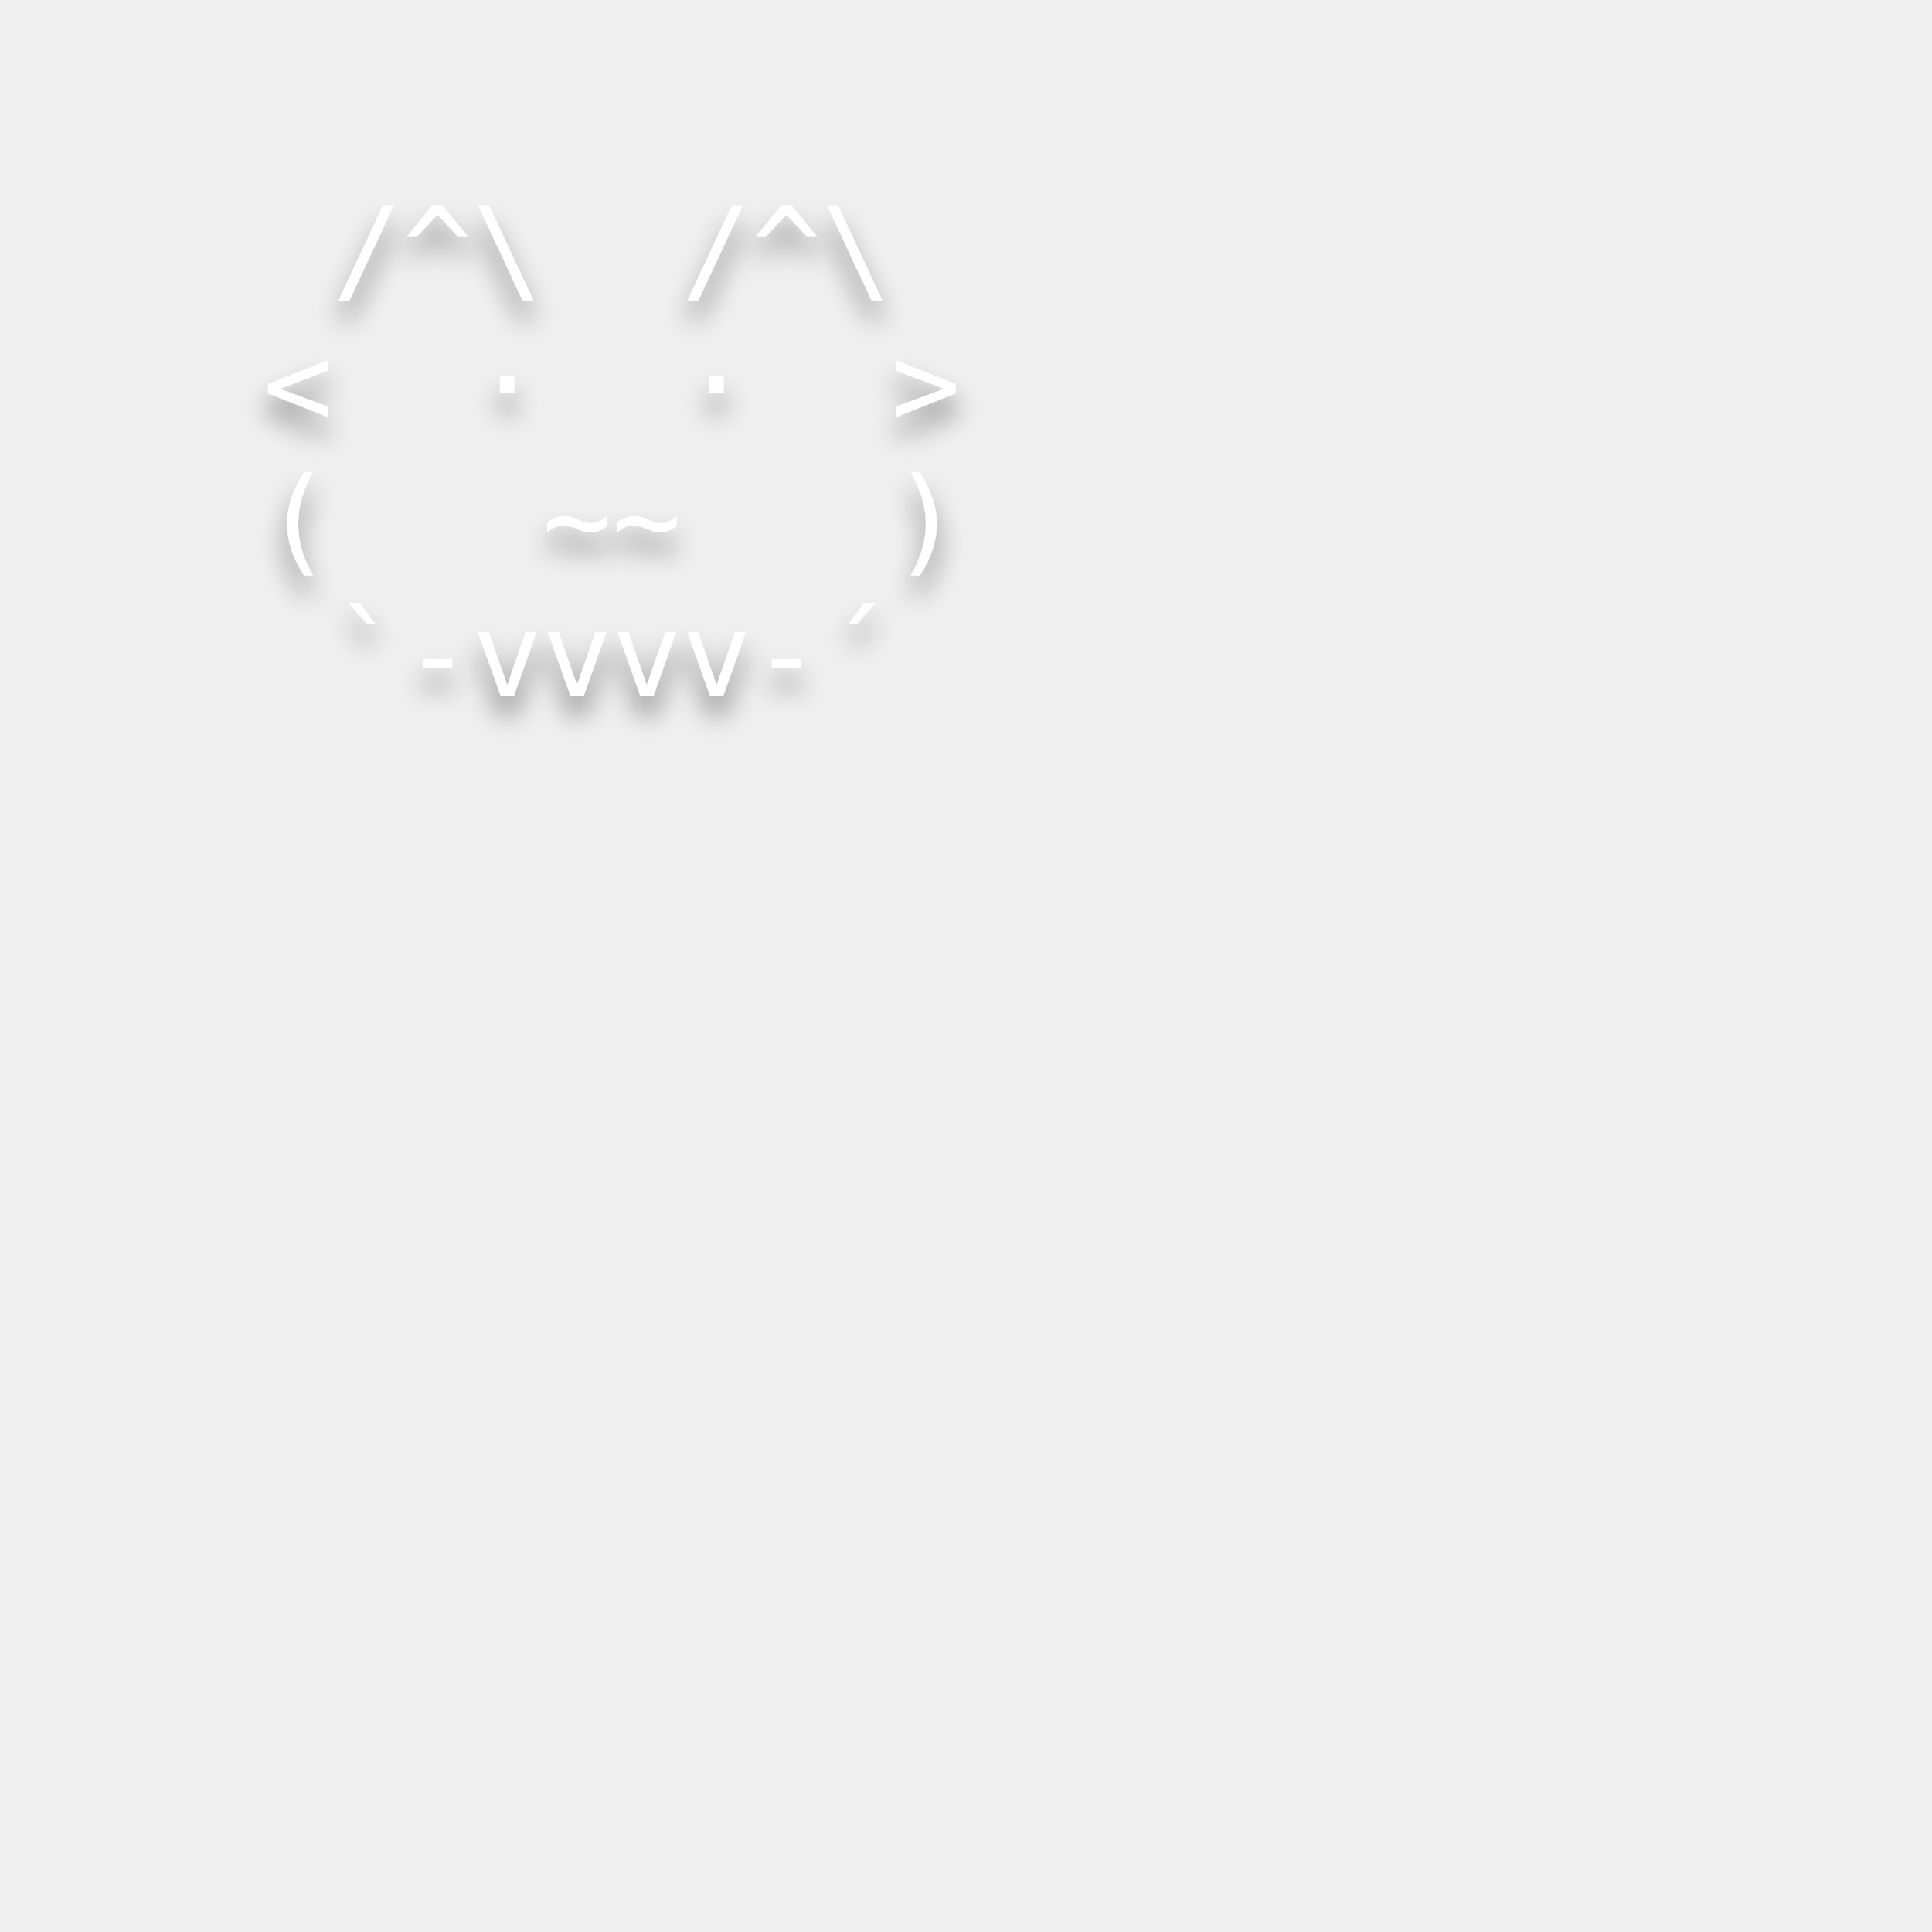
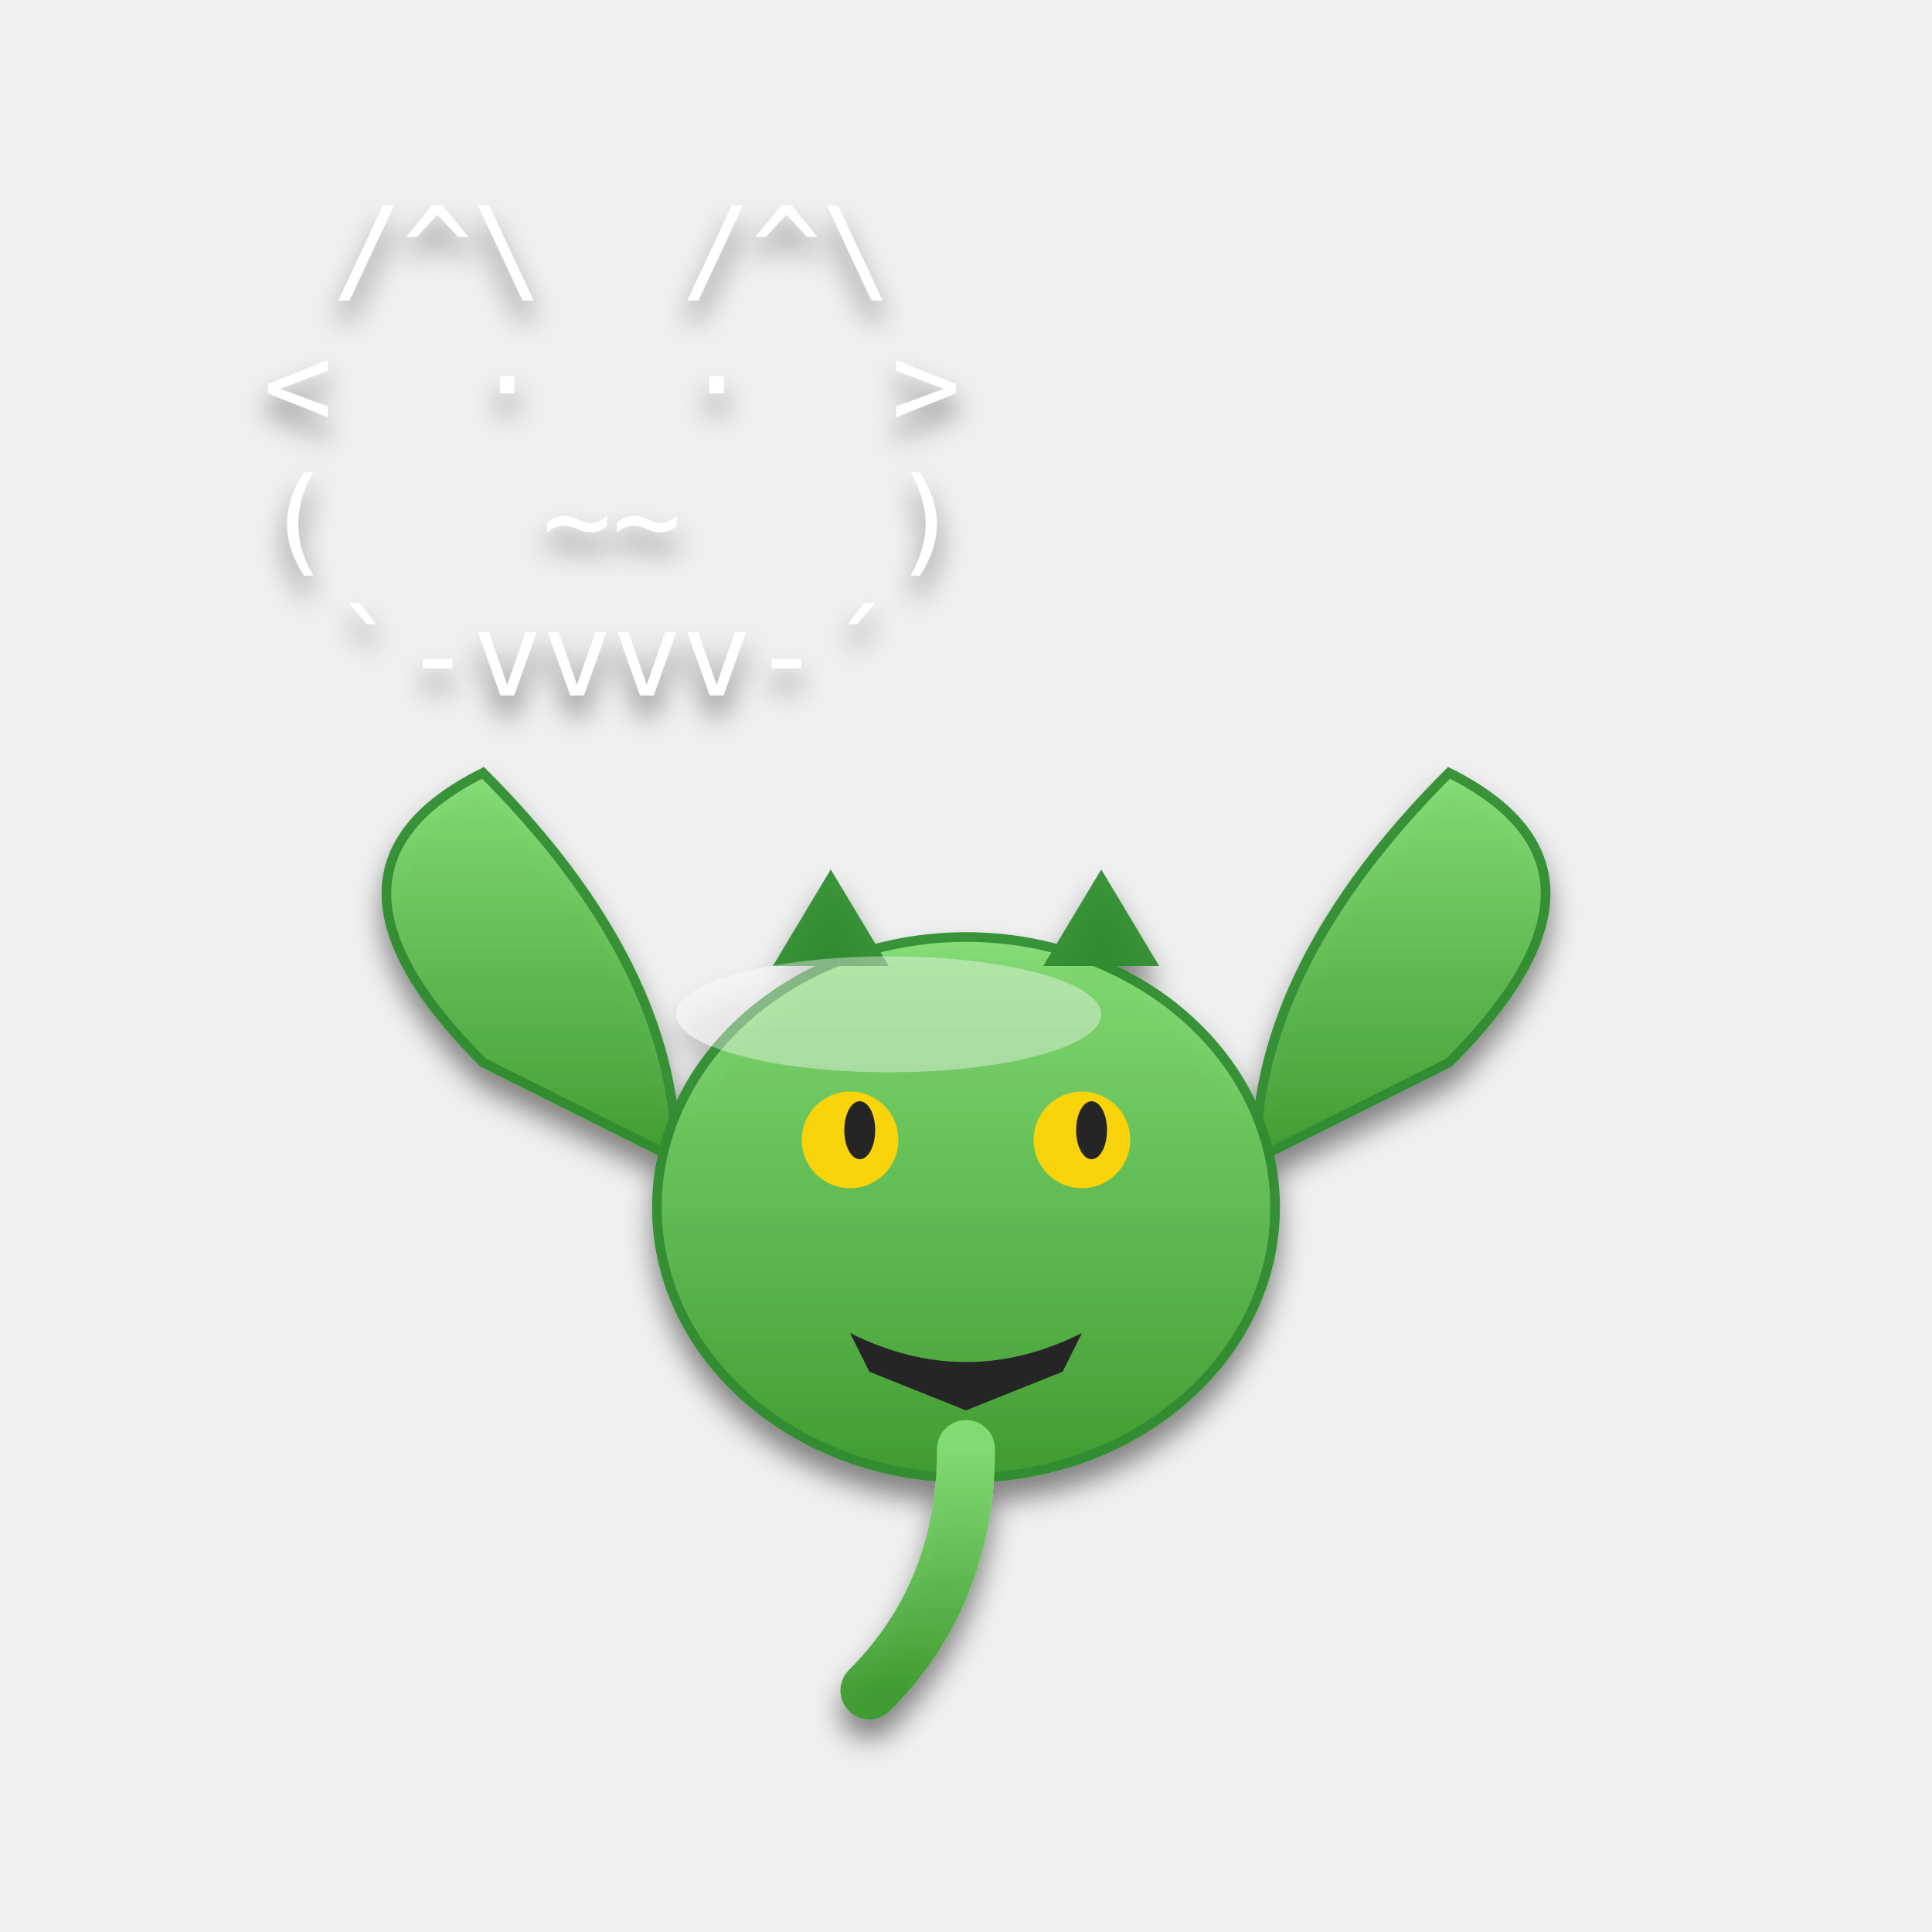
<svg xmlns="http://www.w3.org/2000/svg" viewBox="0 0 200 200" width="200" height="200" data-species="dragon" data-frames="3">
  <defs>
    <linearGradient id="spriteAccent" x1="0%" y1="0%" x2="0%" y2="100%">
      <stop offset="0%" stop-color="#ffffff" stop-opacity="0.95" />
      <stop offset="100%" stop-color="#cfcfff" stop-opacity="0.7" />
+     </linearGradient>
+     <linearGradient id="bodyGrad-dragon" x1="0%" y1="0%" x2="0%" y2="100%">
+       <stop offset="0%" stop-color="#7fdc6f" stop-opacity="1" />
+       <stop offset="100%" stop-color="#3a9b2c" stop-opacity="1" />
    </linearGradient>
    <filter id="spriteShadow" x="-15%" y="-15%" width="130%" height="130%">
      <feGaussianBlur in="SourceAlpha" stdDeviation="1.4" />
      <feOffset dx="0" dy="2" result="off" />
      <feComponentTransfer>
        <feFuncA type="linear" slope="0.5" />
      </feComponentTransfer>
      <feMerge>
        <feMergeNode />
        <feMergeNode in="SourceGraphic" />
      </feMerge>
    </filter>
  </defs>
  <rect width="200" height="200" fill="transparent" />
  <g filter="url(#spriteShadow)">
    <g id="state-error" data-state="error" data-frame-idx="2" visibility="hidden">
      <text x="20" y="30" font-family="ui-monospace, SFMono-Regular, Menlo, Consolas, monospace" font-size="12" fill="#ff3366" xml:space="preserve">
        <tspan x="20" dy="0">   ~    ~</tspan>
        <tspan x="20" dy="14">  /^\  /^\</tspan>
        <tspan x="20" dy="14"> &lt;  ·  ·  &gt;</tspan>
        <tspan x="20" dy="14"> (   ~~   )</tspan>
        <tspan x="20" dy="14">  `-vvvv-´</tspan>
      </text>
+       <g class="species-art" opacity="0.92">
+         <path d="M 50 110 Q 30 90 50 80 Q 70 100 70 120 Z" fill="url(#bodyGrad-dragon)" stroke="#2d8b2d" stroke-width="1" />
+         <path d="M 150 110 Q 170 90 150 80 Q 130 100 130 120 Z" fill="url(#bodyGrad-dragon)" stroke="#2d8b2d" stroke-width="1" />
+         <ellipse cx="100" cy="125" rx="32" ry="28" fill="url(#bodyGrad-dragon)" stroke="#2d8b2d" stroke-width="1" />
+         <polygon points="80,100 86,90 92,100" fill="#2d8b2d" />
+         <polygon points="108,100 114,90 120,100" fill="#2d8b2d" />
+         <circle cx="88" cy="118" r="5" fill="#ffd700" />
+         <circle cx="112" cy="118" r="5" fill="#ffd700" />
+         <ellipse cx="89" cy="117" rx="1.6" ry="3" fill="#1a1a1a" />
+         <ellipse cx="113" cy="117" rx="1.6" ry="3" fill="#1a1a1a" />
+         <path d="M 88 138 Q 100 144 112 138 L 110 142 L 100 146 L 90 142 Z" fill="#1a1a1a" />
+         <path d="M 100 150 Q 100 165 90 175" fill="none" stroke="url(#bodyGrad-dragon)" stroke-width="6" stroke-linecap="round" />
+         <ellipse cx="92" cy="105" rx="22" ry="6" fill="#ffffff" fill-opacity="0.4" />
+       </g>
    </g>
    <g id="state-notification" data-state="notification" data-frame-idx="0" visibility="hidden">
      <text x="20" y="30" font-family="ui-monospace, SFMono-Regular, Menlo, Consolas, monospace" font-size="12" fill="#ffcc00" xml:space="preserve">
        <tspan x="20" dy="0">  /^\  /^\</tspan>
        <tspan x="20" dy="14"> &lt;  ·  ·  &gt;</tspan>
        <tspan x="20" dy="14"> (   ~~   )</tspan>
        <tspan x="20" dy="14">  `-vvvv-´</tspan>
      </text>
+       <g class="species-art" opacity="0.92">
+         <path d="M 50 110 Q 30 90 50 80 Q 70 100 70 120 Z" fill="url(#bodyGrad-dragon)" stroke="#2d8b2d" stroke-width="1" />
+         <path d="M 150 110 Q 170 90 150 80 Q 130 100 130 120 Z" fill="url(#bodyGrad-dragon)" stroke="#2d8b2d" stroke-width="1" />
+         <ellipse cx="100" cy="125" rx="32" ry="28" fill="url(#bodyGrad-dragon)" stroke="#2d8b2d" stroke-width="1" />
+         <polygon points="80,100 86,90 92,100" fill="#2d8b2d" />
+         <polygon points="108,100 114,90 120,100" fill="#2d8b2d" />
+         <circle cx="88" cy="118" r="5" fill="#ffd700" />
+         <circle cx="112" cy="118" r="5" fill="#ffd700" />
+         <ellipse cx="89" cy="117" rx="1.6" ry="3" fill="#1a1a1a" />
+         <ellipse cx="113" cy="117" rx="1.6" ry="3" fill="#1a1a1a" />
+         <path d="M 88 138 Q 100 144 112 138 L 110 142 L 100 146 L 90 142 Z" fill="#1a1a1a" />
+         <path d="M 100 150 Q 100 165 90 175" fill="none" stroke="url(#bodyGrad-dragon)" stroke-width="6" stroke-linecap="round" />
+         <ellipse cx="92" cy="105" rx="22" ry="6" fill="#ffffff" fill-opacity="0.4" />
+       </g>
    </g>
    <g id="state-sweeping" data-state="sweeping" data-frame-idx="0" visibility="hidden">
      <text x="20" y="30" font-family="ui-monospace, SFMono-Regular, Menlo, Consolas, monospace" font-size="12" fill="#88ccff" xml:space="preserve">
        <tspan x="20" dy="0">  /^\  /^\</tspan>
        <tspan x="20" dy="14"> &lt;  ·  ·  &gt;</tspan>
        <tspan x="20" dy="14"> (   ~~   )</tspan>
        <tspan x="20" dy="14">  `-vvvv-´</tspan>
      </text>
+       <g class="species-art" opacity="0.92">
+         <path d="M 50 110 Q 30 90 50 80 Q 70 100 70 120 Z" fill="url(#bodyGrad-dragon)" stroke="#2d8b2d" stroke-width="1" />
+         <path d="M 150 110 Q 170 90 150 80 Q 130 100 130 120 Z" fill="url(#bodyGrad-dragon)" stroke="#2d8b2d" stroke-width="1" />
+         <ellipse cx="100" cy="125" rx="32" ry="28" fill="url(#bodyGrad-dragon)" stroke="#2d8b2d" stroke-width="1" />
+         <polygon points="80,100 86,90 92,100" fill="#2d8b2d" />
+         <polygon points="108,100 114,90 120,100" fill="#2d8b2d" />
+         <circle cx="88" cy="118" r="5" fill="#ffd700" />
+         <circle cx="112" cy="118" r="5" fill="#ffd700" />
+         <ellipse cx="89" cy="117" rx="1.6" ry="3" fill="#1a1a1a" />
+         <ellipse cx="113" cy="117" rx="1.6" ry="3" fill="#1a1a1a" />
+         <path d="M 88 138 Q 100 144 112 138 L 110 142 L 100 146 L 90 142 Z" fill="#1a1a1a" />
+         <path d="M 100 150 Q 100 165 90 175" fill="none" stroke="url(#bodyGrad-dragon)" stroke-width="6" stroke-linecap="round" />
+         <ellipse cx="92" cy="105" rx="22" ry="6" fill="#ffffff" fill-opacity="0.4" />
+       </g>
    </g>
    <g id="state-attention" data-state="attention" data-frame-idx="0" visibility="hidden">
      <text x="20" y="30" font-family="ui-monospace, SFMono-Regular, Menlo, Consolas, monospace" font-size="12" fill="#ffaa00" xml:space="preserve">
        <tspan x="20" dy="0">  /^\  /^\</tspan>
        <tspan x="20" dy="14"> &lt;  ·  ·  &gt;</tspan>
        <tspan x="20" dy="14"> (   ~~   )</tspan>
        <tspan x="20" dy="14">  `-vvvv-´</tspan>
      </text>
+       <g class="species-art" opacity="0.92">
+         <path d="M 50 110 Q 30 90 50 80 Q 70 100 70 120 Z" fill="url(#bodyGrad-dragon)" stroke="#2d8b2d" stroke-width="1" />
+         <path d="M 150 110 Q 170 90 150 80 Q 130 100 130 120 Z" fill="url(#bodyGrad-dragon)" stroke="#2d8b2d" stroke-width="1" />
+         <ellipse cx="100" cy="125" rx="32" ry="28" fill="url(#bodyGrad-dragon)" stroke="#2d8b2d" stroke-width="1" />
+         <polygon points="80,100 86,90 92,100" fill="#2d8b2d" />
+         <polygon points="108,100 114,90 120,100" fill="#2d8b2d" />
+         <circle cx="88" cy="118" r="5" fill="#ffd700" />
+         <circle cx="112" cy="118" r="5" fill="#ffd700" />
+         <ellipse cx="89" cy="117" rx="1.6" ry="3" fill="#1a1a1a" />
+         <ellipse cx="113" cy="117" rx="1.6" ry="3" fill="#1a1a1a" />
+         <path d="M 88 138 Q 100 144 112 138 L 110 142 L 100 146 L 90 142 Z" fill="#1a1a1a" />
+         <path d="M 100 150 Q 100 165 90 175" fill="none" stroke="url(#bodyGrad-dragon)" stroke-width="6" stroke-linecap="round" />
+         <ellipse cx="92" cy="105" rx="22" ry="6" fill="#ffffff" fill-opacity="0.4" />
+       </g>
    </g>
    <g id="state-juggling" data-state="juggling" data-frame-idx="2" visibility="hidden">
      <text x="20" y="30" font-family="ui-monospace, SFMono-Regular, Menlo, Consolas, monospace" font-size="12" fill="#cc88ff" xml:space="preserve">
        <tspan x="20" dy="0">   ~    ~</tspan>
        <tspan x="20" dy="14">  /^\  /^\</tspan>
        <tspan x="20" dy="14"> &lt;  ·  ·  &gt;</tspan>
        <tspan x="20" dy="14"> (   ~~   )</tspan>
        <tspan x="20" dy="14">  `-vvvv-´</tspan>
      </text>
+       <g class="species-art" opacity="0.92">
+         <path d="M 50 110 Q 30 90 50 80 Q 70 100 70 120 Z" fill="url(#bodyGrad-dragon)" stroke="#2d8b2d" stroke-width="1" />
+         <path d="M 150 110 Q 170 90 150 80 Q 130 100 130 120 Z" fill="url(#bodyGrad-dragon)" stroke="#2d8b2d" stroke-width="1" />
+         <ellipse cx="100" cy="125" rx="32" ry="28" fill="url(#bodyGrad-dragon)" stroke="#2d8b2d" stroke-width="1" />
+         <polygon points="80,100 86,90 92,100" fill="#2d8b2d" />
+         <polygon points="108,100 114,90 120,100" fill="#2d8b2d" />
+         <circle cx="88" cy="118" r="5" fill="#ffd700" />
+         <circle cx="112" cy="118" r="5" fill="#ffd700" />
+         <ellipse cx="89" cy="117" rx="1.6" ry="3" fill="#1a1a1a" />
+         <ellipse cx="113" cy="117" rx="1.6" ry="3" fill="#1a1a1a" />
+         <path d="M 88 138 Q 100 144 112 138 L 110 142 L 100 146 L 90 142 Z" fill="#1a1a1a" />
+         <path d="M 100 150 Q 100 165 90 175" fill="none" stroke="url(#bodyGrad-dragon)" stroke-width="6" stroke-linecap="round" />
+         <ellipse cx="92" cy="105" rx="22" ry="6" fill="#ffffff" fill-opacity="0.4" />
+       </g>
    </g>
    <g id="state-carrying" data-state="carrying" data-frame-idx="1" visibility="hidden">
      <text x="20" y="30" font-family="ui-monospace, SFMono-Regular, Menlo, Consolas, monospace" font-size="12" fill="#88ff88" xml:space="preserve">
        <tspan x="20" dy="0">  /^\  /^\</tspan>
        <tspan x="20" dy="14"> &lt;  ·  ·  &gt;</tspan>
        <tspan x="20" dy="14"> (        )</tspan>
        <tspan x="20" dy="14">  `-vvvv-´</tspan>
      </text>
+       <g class="species-art" opacity="0.92">
+         <path d="M 50 110 Q 30 90 50 80 Q 70 100 70 120 Z" fill="url(#bodyGrad-dragon)" stroke="#2d8b2d" stroke-width="1" />
+         <path d="M 150 110 Q 170 90 150 80 Q 130 100 130 120 Z" fill="url(#bodyGrad-dragon)" stroke="#2d8b2d" stroke-width="1" />
+         <ellipse cx="100" cy="125" rx="32" ry="28" fill="url(#bodyGrad-dragon)" stroke="#2d8b2d" stroke-width="1" />
+         <polygon points="80,100 86,90 92,100" fill="#2d8b2d" />
+         <polygon points="108,100 114,90 120,100" fill="#2d8b2d" />
+         <circle cx="88" cy="118" r="5" fill="#ffd700" />
+         <circle cx="112" cy="118" r="5" fill="#ffd700" />
+         <ellipse cx="89" cy="117" rx="1.6" ry="3" fill="#1a1a1a" />
+         <ellipse cx="113" cy="117" rx="1.6" ry="3" fill="#1a1a1a" />
+         <path d="M 88 138 Q 100 144 112 138 L 110 142 L 100 146 L 90 142 Z" fill="#1a1a1a" />
+         <path d="M 100 150 Q 100 165 90 175" fill="none" stroke="url(#bodyGrad-dragon)" stroke-width="6" stroke-linecap="round" />
+         <ellipse cx="92" cy="105" rx="22" ry="6" fill="#ffffff" fill-opacity="0.4" />
+       </g>
    </g>
    <g id="state-working" data-state="working" data-frame-idx="0" visibility="hidden">
      <text x="20" y="30" font-family="ui-monospace, SFMono-Regular, Menlo, Consolas, monospace" font-size="12" fill="#00ccff" xml:space="preserve">
        <tspan x="20" dy="0">  /^\  /^\</tspan>
        <tspan x="20" dy="14"> &lt;  ·  ·  &gt;</tspan>
        <tspan x="20" dy="14"> (   ~~   )</tspan>
        <tspan x="20" dy="14">  `-vvvv-´</tspan>
      </text>
+       <g class="species-art" opacity="0.92">
+         <path d="M 50 110 Q 30 90 50 80 Q 70 100 70 120 Z" fill="url(#bodyGrad-dragon)" stroke="#2d8b2d" stroke-width="1" />
+         <path d="M 150 110 Q 170 90 150 80 Q 130 100 130 120 Z" fill="url(#bodyGrad-dragon)" stroke="#2d8b2d" stroke-width="1" />
+         <ellipse cx="100" cy="125" rx="32" ry="28" fill="url(#bodyGrad-dragon)" stroke="#2d8b2d" stroke-width="1" />
+         <polygon points="80,100 86,90 92,100" fill="#2d8b2d" />
+         <polygon points="108,100 114,90 120,100" fill="#2d8b2d" />
+         <circle cx="88" cy="118" r="5" fill="#ffd700" />
+         <circle cx="112" cy="118" r="5" fill="#ffd700" />
+         <ellipse cx="89" cy="117" rx="1.6" ry="3" fill="#1a1a1a" />
+         <ellipse cx="113" cy="117" rx="1.6" ry="3" fill="#1a1a1a" />
+         <path d="M 88 138 Q 100 144 112 138 L 110 142 L 100 146 L 90 142 Z" fill="#1a1a1a" />
+         <path d="M 100 150 Q 100 165 90 175" fill="none" stroke="url(#bodyGrad-dragon)" stroke-width="6" stroke-linecap="round" />
+         <ellipse cx="92" cy="105" rx="22" ry="6" fill="#ffffff" fill-opacity="0.4" />
+       </g>
    </g>
    <g id="state-thinking" data-state="thinking" data-frame-idx="2" visibility="hidden">
      <text x="20" y="30" font-family="ui-monospace, SFMono-Regular, Menlo, Consolas, monospace" font-size="12" fill="#ffff66" xml:space="preserve">
        <tspan x="20" dy="0">   ~    ~</tspan>
        <tspan x="20" dy="14">  /^\  /^\</tspan>
        <tspan x="20" dy="14"> &lt;  ·  ·  &gt;</tspan>
        <tspan x="20" dy="14"> (   ~~   )</tspan>
        <tspan x="20" dy="14">  `-vvvv-´</tspan>
      </text>
+       <g class="species-art" opacity="0.92">
+         <path d="M 50 110 Q 30 90 50 80 Q 70 100 70 120 Z" fill="url(#bodyGrad-dragon)" stroke="#2d8b2d" stroke-width="1" />
+         <path d="M 150 110 Q 170 90 150 80 Q 130 100 130 120 Z" fill="url(#bodyGrad-dragon)" stroke="#2d8b2d" stroke-width="1" />
+         <ellipse cx="100" cy="125" rx="32" ry="28" fill="url(#bodyGrad-dragon)" stroke="#2d8b2d" stroke-width="1" />
+         <polygon points="80,100 86,90 92,100" fill="#2d8b2d" />
+         <polygon points="108,100 114,90 120,100" fill="#2d8b2d" />
+         <circle cx="88" cy="118" r="5" fill="#ffd700" />
+         <circle cx="112" cy="118" r="5" fill="#ffd700" />
+         <ellipse cx="89" cy="117" rx="1.6" ry="3" fill="#1a1a1a" />
+         <ellipse cx="113" cy="117" rx="1.6" ry="3" fill="#1a1a1a" />
+         <path d="M 88 138 Q 100 144 112 138 L 110 142 L 100 146 L 90 142 Z" fill="#1a1a1a" />
+         <path d="M 100 150 Q 100 165 90 175" fill="none" stroke="url(#bodyGrad-dragon)" stroke-width="6" stroke-linecap="round" />
+         <ellipse cx="92" cy="105" rx="22" ry="6" fill="#ffffff" fill-opacity="0.4" />
+       </g>
    </g>
    <g id="state-waking" data-state="waking" data-frame-idx="2" visibility="hidden">
      <text x="20" y="30" font-family="ui-monospace, SFMono-Regular, Menlo, Consolas, monospace" font-size="12" fill="#ffaaaa" xml:space="preserve">
        <tspan x="20" dy="0">   ~    ~</tspan>
        <tspan x="20" dy="14">  /^\  /^\</tspan>
        <tspan x="20" dy="14"> &lt;  ·  ·  &gt;</tspan>
        <tspan x="20" dy="14"> (   ~~   )</tspan>
        <tspan x="20" dy="14">  `-vvvv-´</tspan>
      </text>
+       <g class="species-art" opacity="0.92">
+         <path d="M 50 110 Q 30 90 50 80 Q 70 100 70 120 Z" fill="url(#bodyGrad-dragon)" stroke="#2d8b2d" stroke-width="1" />
+         <path d="M 150 110 Q 170 90 150 80 Q 130 100 130 120 Z" fill="url(#bodyGrad-dragon)" stroke="#2d8b2d" stroke-width="1" />
+         <ellipse cx="100" cy="125" rx="32" ry="28" fill="url(#bodyGrad-dragon)" stroke="#2d8b2d" stroke-width="1" />
+         <polygon points="80,100 86,90 92,100" fill="#2d8b2d" />
+         <polygon points="108,100 114,90 120,100" fill="#2d8b2d" />
+         <circle cx="88" cy="118" r="5" fill="#ffd700" />
+         <circle cx="112" cy="118" r="5" fill="#ffd700" />
+         <ellipse cx="89" cy="117" rx="1.6" ry="3" fill="#1a1a1a" />
+         <ellipse cx="113" cy="117" rx="1.6" ry="3" fill="#1a1a1a" />
+         <path d="M 88 138 Q 100 144 112 138 L 110 142 L 100 146 L 90 142 Z" fill="#1a1a1a" />
+         <path d="M 100 150 Q 100 165 90 175" fill="none" stroke="url(#bodyGrad-dragon)" stroke-width="6" stroke-linecap="round" />
+         <ellipse cx="92" cy="105" rx="22" ry="6" fill="#ffffff" fill-opacity="0.4" />
+       </g>
    </g>
    <g id="state-idle" data-state="idle" data-frame-idx="0" visibility="visible">
      <text x="20" y="30" font-family="ui-monospace, SFMono-Regular, Menlo, Consolas, monospace" font-size="12" fill="#ffffff" xml:space="preserve">
        <tspan x="20" dy="0">  /^\  /^\</tspan>
        <tspan x="20" dy="14"> &lt;  ·  ·  &gt;</tspan>
        <tspan x="20" dy="14"> (   ~~   )</tspan>
        <tspan x="20" dy="14">  `-vvvv-´</tspan>
      </text>
+       <g class="species-art" opacity="0.92">
+         <path d="M 50 110 Q 30 90 50 80 Q 70 100 70 120 Z" fill="url(#bodyGrad-dragon)" stroke="#2d8b2d" stroke-width="1" />
+         <path d="M 150 110 Q 170 90 150 80 Q 130 100 130 120 Z" fill="url(#bodyGrad-dragon)" stroke="#2d8b2d" stroke-width="1" />
+         <ellipse cx="100" cy="125" rx="32" ry="28" fill="url(#bodyGrad-dragon)" stroke="#2d8b2d" stroke-width="1" />
+         <polygon points="80,100 86,90 92,100" fill="#2d8b2d" />
+         <polygon points="108,100 114,90 120,100" fill="#2d8b2d" />
+         <circle cx="88" cy="118" r="5" fill="#ffd700" />
+         <circle cx="112" cy="118" r="5" fill="#ffd700" />
+         <ellipse cx="89" cy="117" rx="1.6" ry="3" fill="#1a1a1a" />
+         <ellipse cx="113" cy="117" rx="1.6" ry="3" fill="#1a1a1a" />
+         <path d="M 88 138 Q 100 144 112 138 L 110 142 L 100 146 L 90 142 Z" fill="#1a1a1a" />
+         <path d="M 100 150 Q 100 165 90 175" fill="none" stroke="url(#bodyGrad-dragon)" stroke-width="6" stroke-linecap="round" />
+         <ellipse cx="92" cy="105" rx="22" ry="6" fill="#ffffff" fill-opacity="0.4" />
+       </g>
    </g>
    <g id="state-dozing" data-state="dozing" data-frame-idx="0" visibility="hidden">
      <text x="20" y="30" font-family="ui-monospace, SFMono-Regular, Menlo, Consolas, monospace" font-size="12" fill="#aaaaaa" xml:space="preserve">
        <tspan x="20" dy="0">  /^\  /^\</tspan>
        <tspan x="20" dy="14"> &lt;  ·  ·  &gt;</tspan>
        <tspan x="20" dy="14"> (   ~~   )</tspan>
        <tspan x="20" dy="14">  `-vvvv-´</tspan>
      </text>
+       <g class="species-art" opacity="0.92">
+         <path d="M 50 110 Q 30 90 50 80 Q 70 100 70 120 Z" fill="url(#bodyGrad-dragon)" stroke="#2d8b2d" stroke-width="1" />
+         <path d="M 150 110 Q 170 90 150 80 Q 130 100 130 120 Z" fill="url(#bodyGrad-dragon)" stroke="#2d8b2d" stroke-width="1" />
+         <ellipse cx="100" cy="125" rx="32" ry="28" fill="url(#bodyGrad-dragon)" stroke="#2d8b2d" stroke-width="1" />
+         <polygon points="80,100 86,90 92,100" fill="#2d8b2d" />
+         <polygon points="108,100 114,90 120,100" fill="#2d8b2d" />
+         <circle cx="88" cy="118" r="5" fill="#ffd700" />
+         <circle cx="112" cy="118" r="5" fill="#ffd700" />
+         <ellipse cx="89" cy="117" rx="1.6" ry="3" fill="#1a1a1a" />
+         <ellipse cx="113" cy="117" rx="1.6" ry="3" fill="#1a1a1a" />
+         <path d="M 88 138 Q 100 144 112 138 L 110 142 L 100 146 L 90 142 Z" fill="#1a1a1a" />
+         <path d="M 100 150 Q 100 165 90 175" fill="none" stroke="url(#bodyGrad-dragon)" stroke-width="6" stroke-linecap="round" />
+         <ellipse cx="92" cy="105" rx="22" ry="6" fill="#ffffff" fill-opacity="0.4" />
+       </g>
    </g>
    <g id="state-sleeping" data-state="sleeping" data-frame-idx="0" visibility="hidden">
      <text x="20" y="30" font-family="ui-monospace, SFMono-Regular, Menlo, Consolas, monospace" font-size="12" fill="#666688" xml:space="preserve">
        <tspan x="20" dy="0">  /^\  /^\</tspan>
        <tspan x="20" dy="14"> &lt;  ·  ·  &gt;</tspan>
        <tspan x="20" dy="14"> (   ~~   )</tspan>
        <tspan x="20" dy="14">  `-vvvv-´</tspan>
      </text>
+       <g class="species-art" opacity="0.92">
+         <path d="M 50 110 Q 30 90 50 80 Q 70 100 70 120 Z" fill="url(#bodyGrad-dragon)" stroke="#2d8b2d" stroke-width="1" />
+         <path d="M 150 110 Q 170 90 150 80 Q 130 100 130 120 Z" fill="url(#bodyGrad-dragon)" stroke="#2d8b2d" stroke-width="1" />
+         <ellipse cx="100" cy="125" rx="32" ry="28" fill="url(#bodyGrad-dragon)" stroke="#2d8b2d" stroke-width="1" />
+         <polygon points="80,100 86,90 92,100" fill="#2d8b2d" />
+         <polygon points="108,100 114,90 120,100" fill="#2d8b2d" />
+         <circle cx="88" cy="118" r="5" fill="#ffd700" />
+         <circle cx="112" cy="118" r="5" fill="#ffd700" />
+         <ellipse cx="89" cy="117" rx="1.6" ry="3" fill="#1a1a1a" />
+         <ellipse cx="113" cy="117" rx="1.6" ry="3" fill="#1a1a1a" />
+         <path d="M 88 138 Q 100 144 112 138 L 110 142 L 100 146 L 90 142 Z" fill="#1a1a1a" />
+         <path d="M 100 150 Q 100 165 90 175" fill="none" stroke="url(#bodyGrad-dragon)" stroke-width="6" stroke-linecap="round" />
+         <ellipse cx="92" cy="105" rx="22" ry="6" fill="#ffffff" fill-opacity="0.4" />
+       </g>
    </g>
  </g>
</svg>
